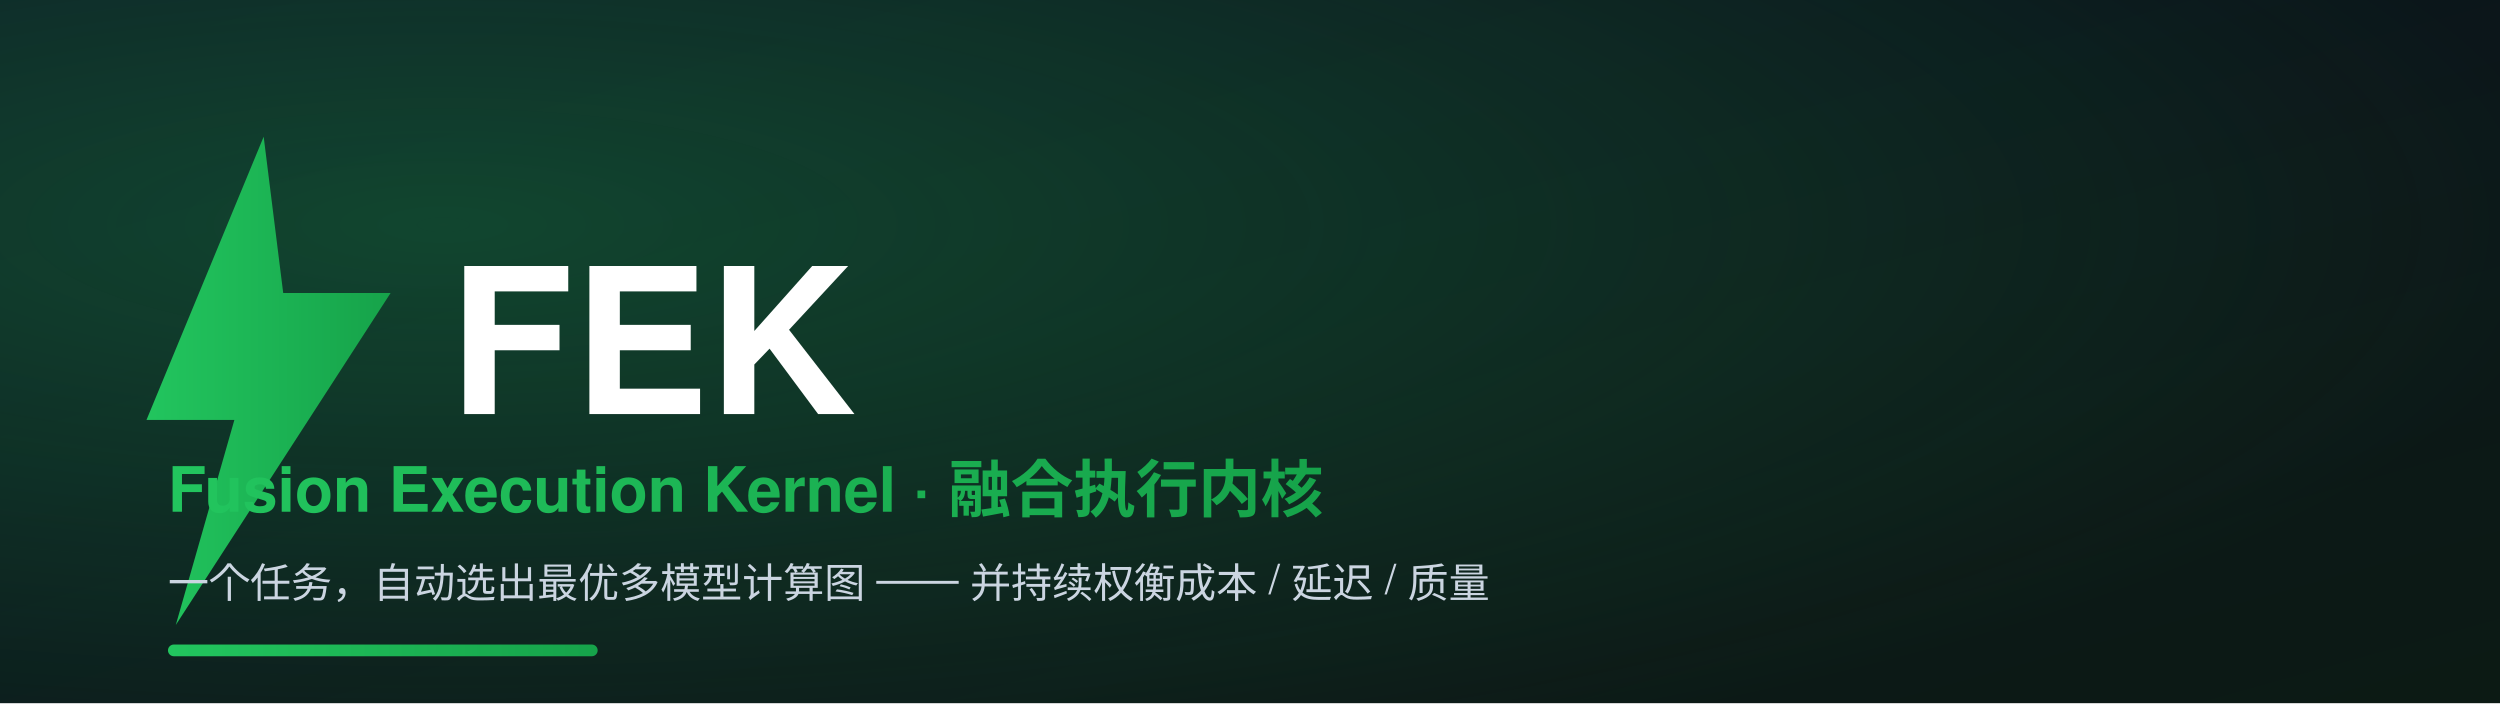
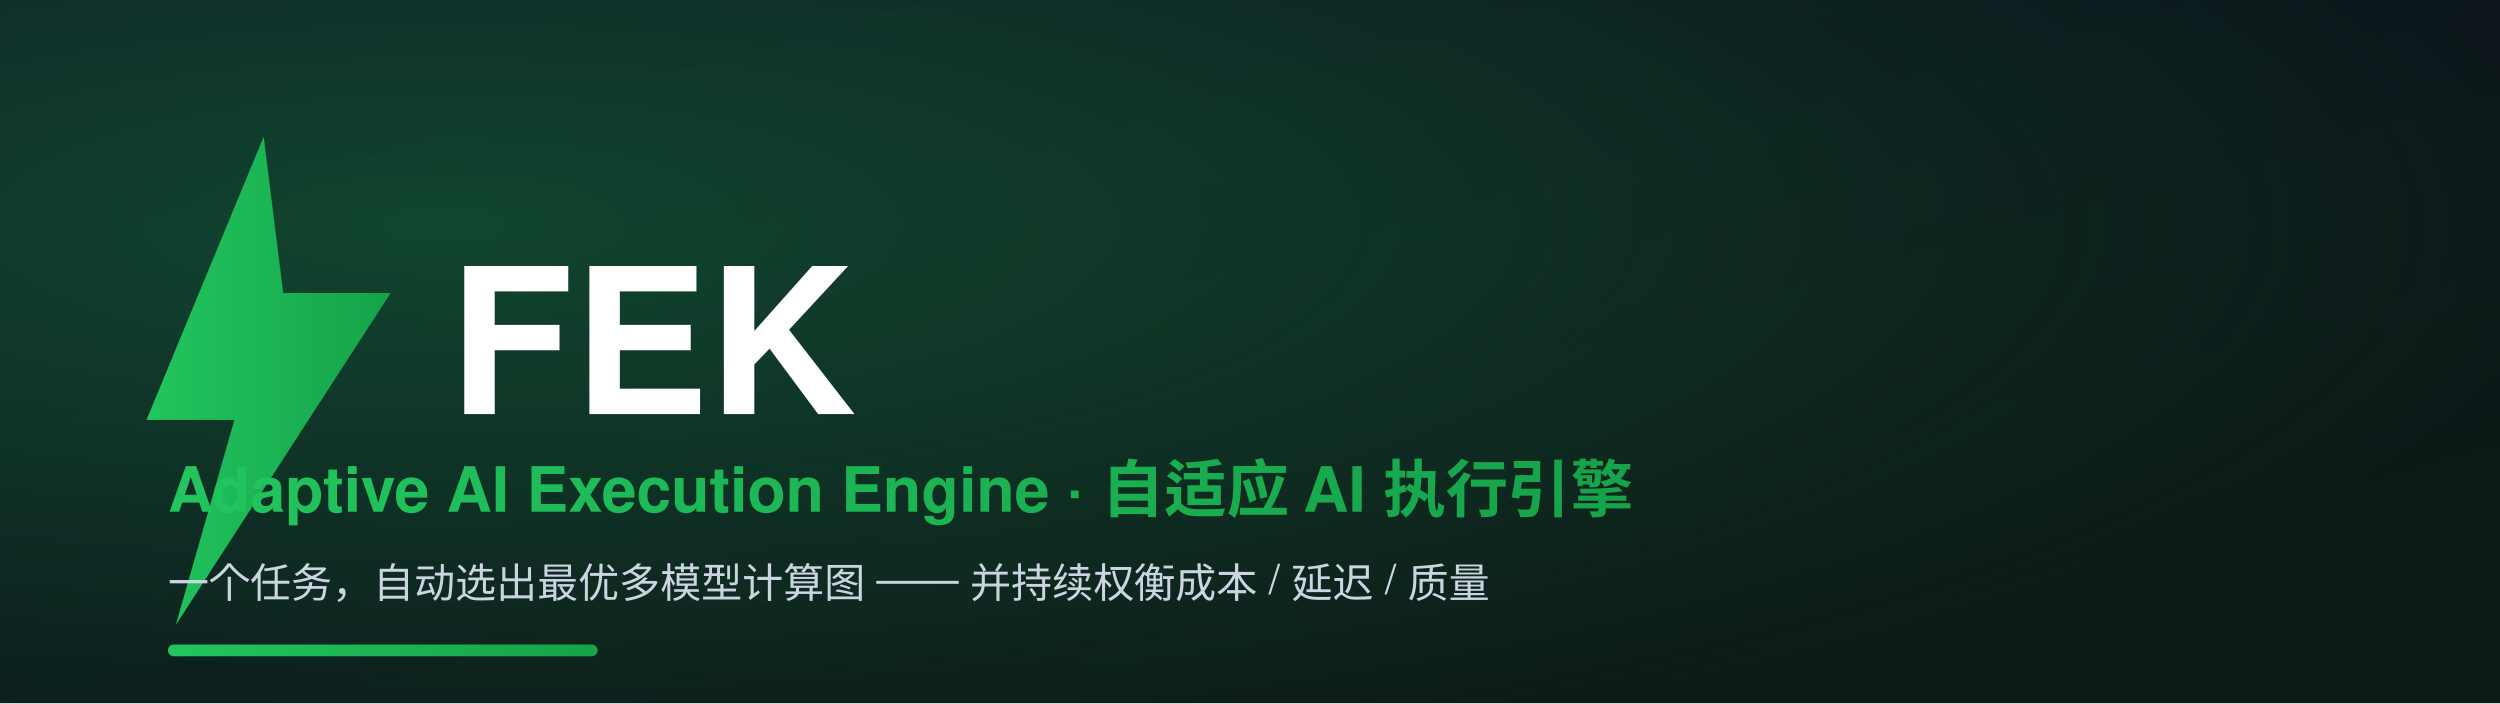
<svg xmlns="http://www.w3.org/2000/svg" viewBox="0 0 1280 360" width="1280" height="360" role="img" aria-label="FEK Banner">
  <defs>
    <linearGradient id="bg" x1="0" y1="0" x2="1" y2="1">
      <stop offset="0" stop-color="#0b1220" />
      <stop offset="1" stop-color="#0c1a14" />
    </linearGradient>
    <linearGradient id="accent" x1="0" y1="0" x2="1" y2="0">
      <stop offset="0" stop-color="#22c55e" />
      <stop offset="1" stop-color="#16a34a" />
    </linearGradient>
    <radialGradient id="glow" cx="0.18" cy="0.32" r="0.85">
      <stop offset="0" stop-color="#22c55e" stop-opacity="0.28" />
      <stop offset="1" stop-color="#22c55e" stop-opacity="0" />
    </radialGradient>
  </defs>
  <rect width="1280" height="360" fill="url(#bg)" />
  <rect width="1280" height="360" fill="url(#glow)" />
  <polygon points="135,70 75,215 120,215 90,320 200,150 145,150" fill="url(#accent)" />
  <text x="230" y="212" font-family="Segoe UI, Helvetica, Arial, sans-serif" font-size="104" font-weight="800" fill="#ffffff">FEK</text>
-   <text x="86" y="262" font-family="Segoe UI, Helvetica, Arial, sans-serif" font-size="32" font-weight="600" fill="url(#accent)">Fusion Execution Kernel · 融合执行内核</text>
+   <text x="86" y="262" font-family="Segoe UI, Helvetica, Arial, sans-serif" font-size="32" font-weight="600" fill="url(#accent)">Adaptive AI Execution Engine · 自适应 AI 执行引擎</text>
  <text x="86" y="306" font-family="Segoe UI, Helvetica, Arial, sans-serif" font-size="21" fill="#cbd5e1">一个任务，自动选出最优多模型计算图 —— 并持续权衡成本 / 延迟 / 质量</text>
  <rect x="86" y="330" width="220" height="6" rx="3" fill="url(#accent)" />
</svg>
